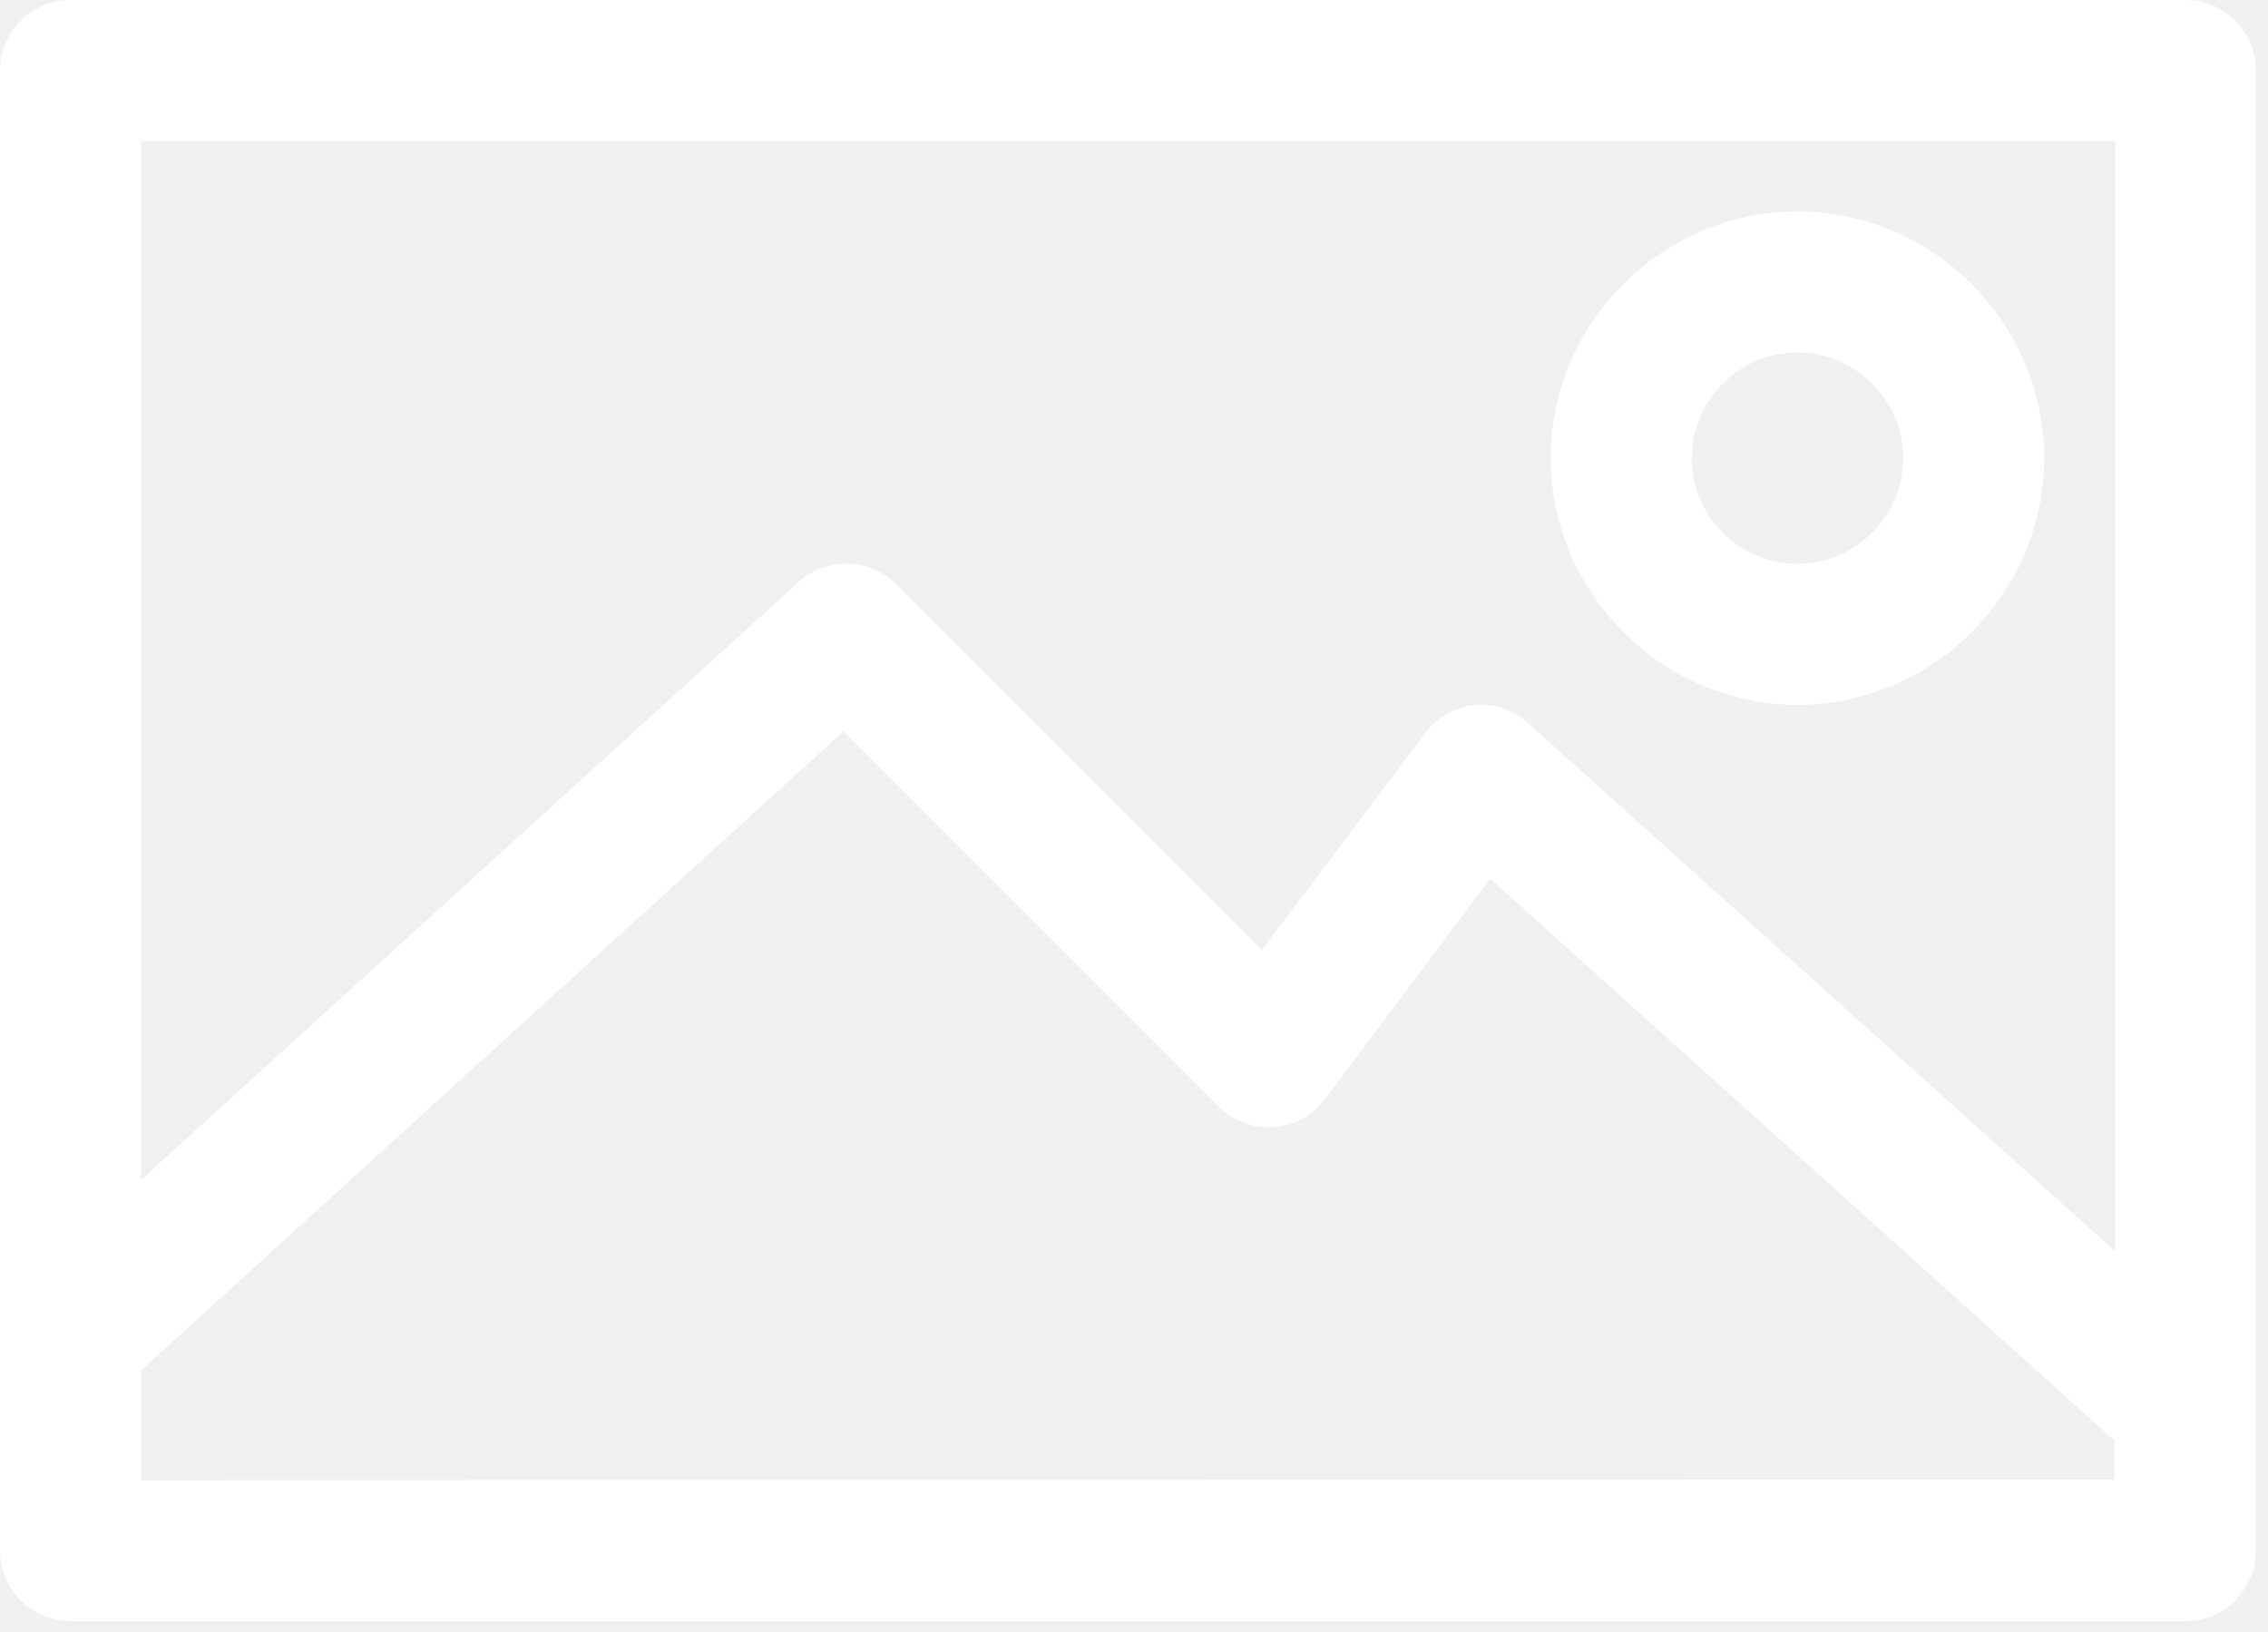
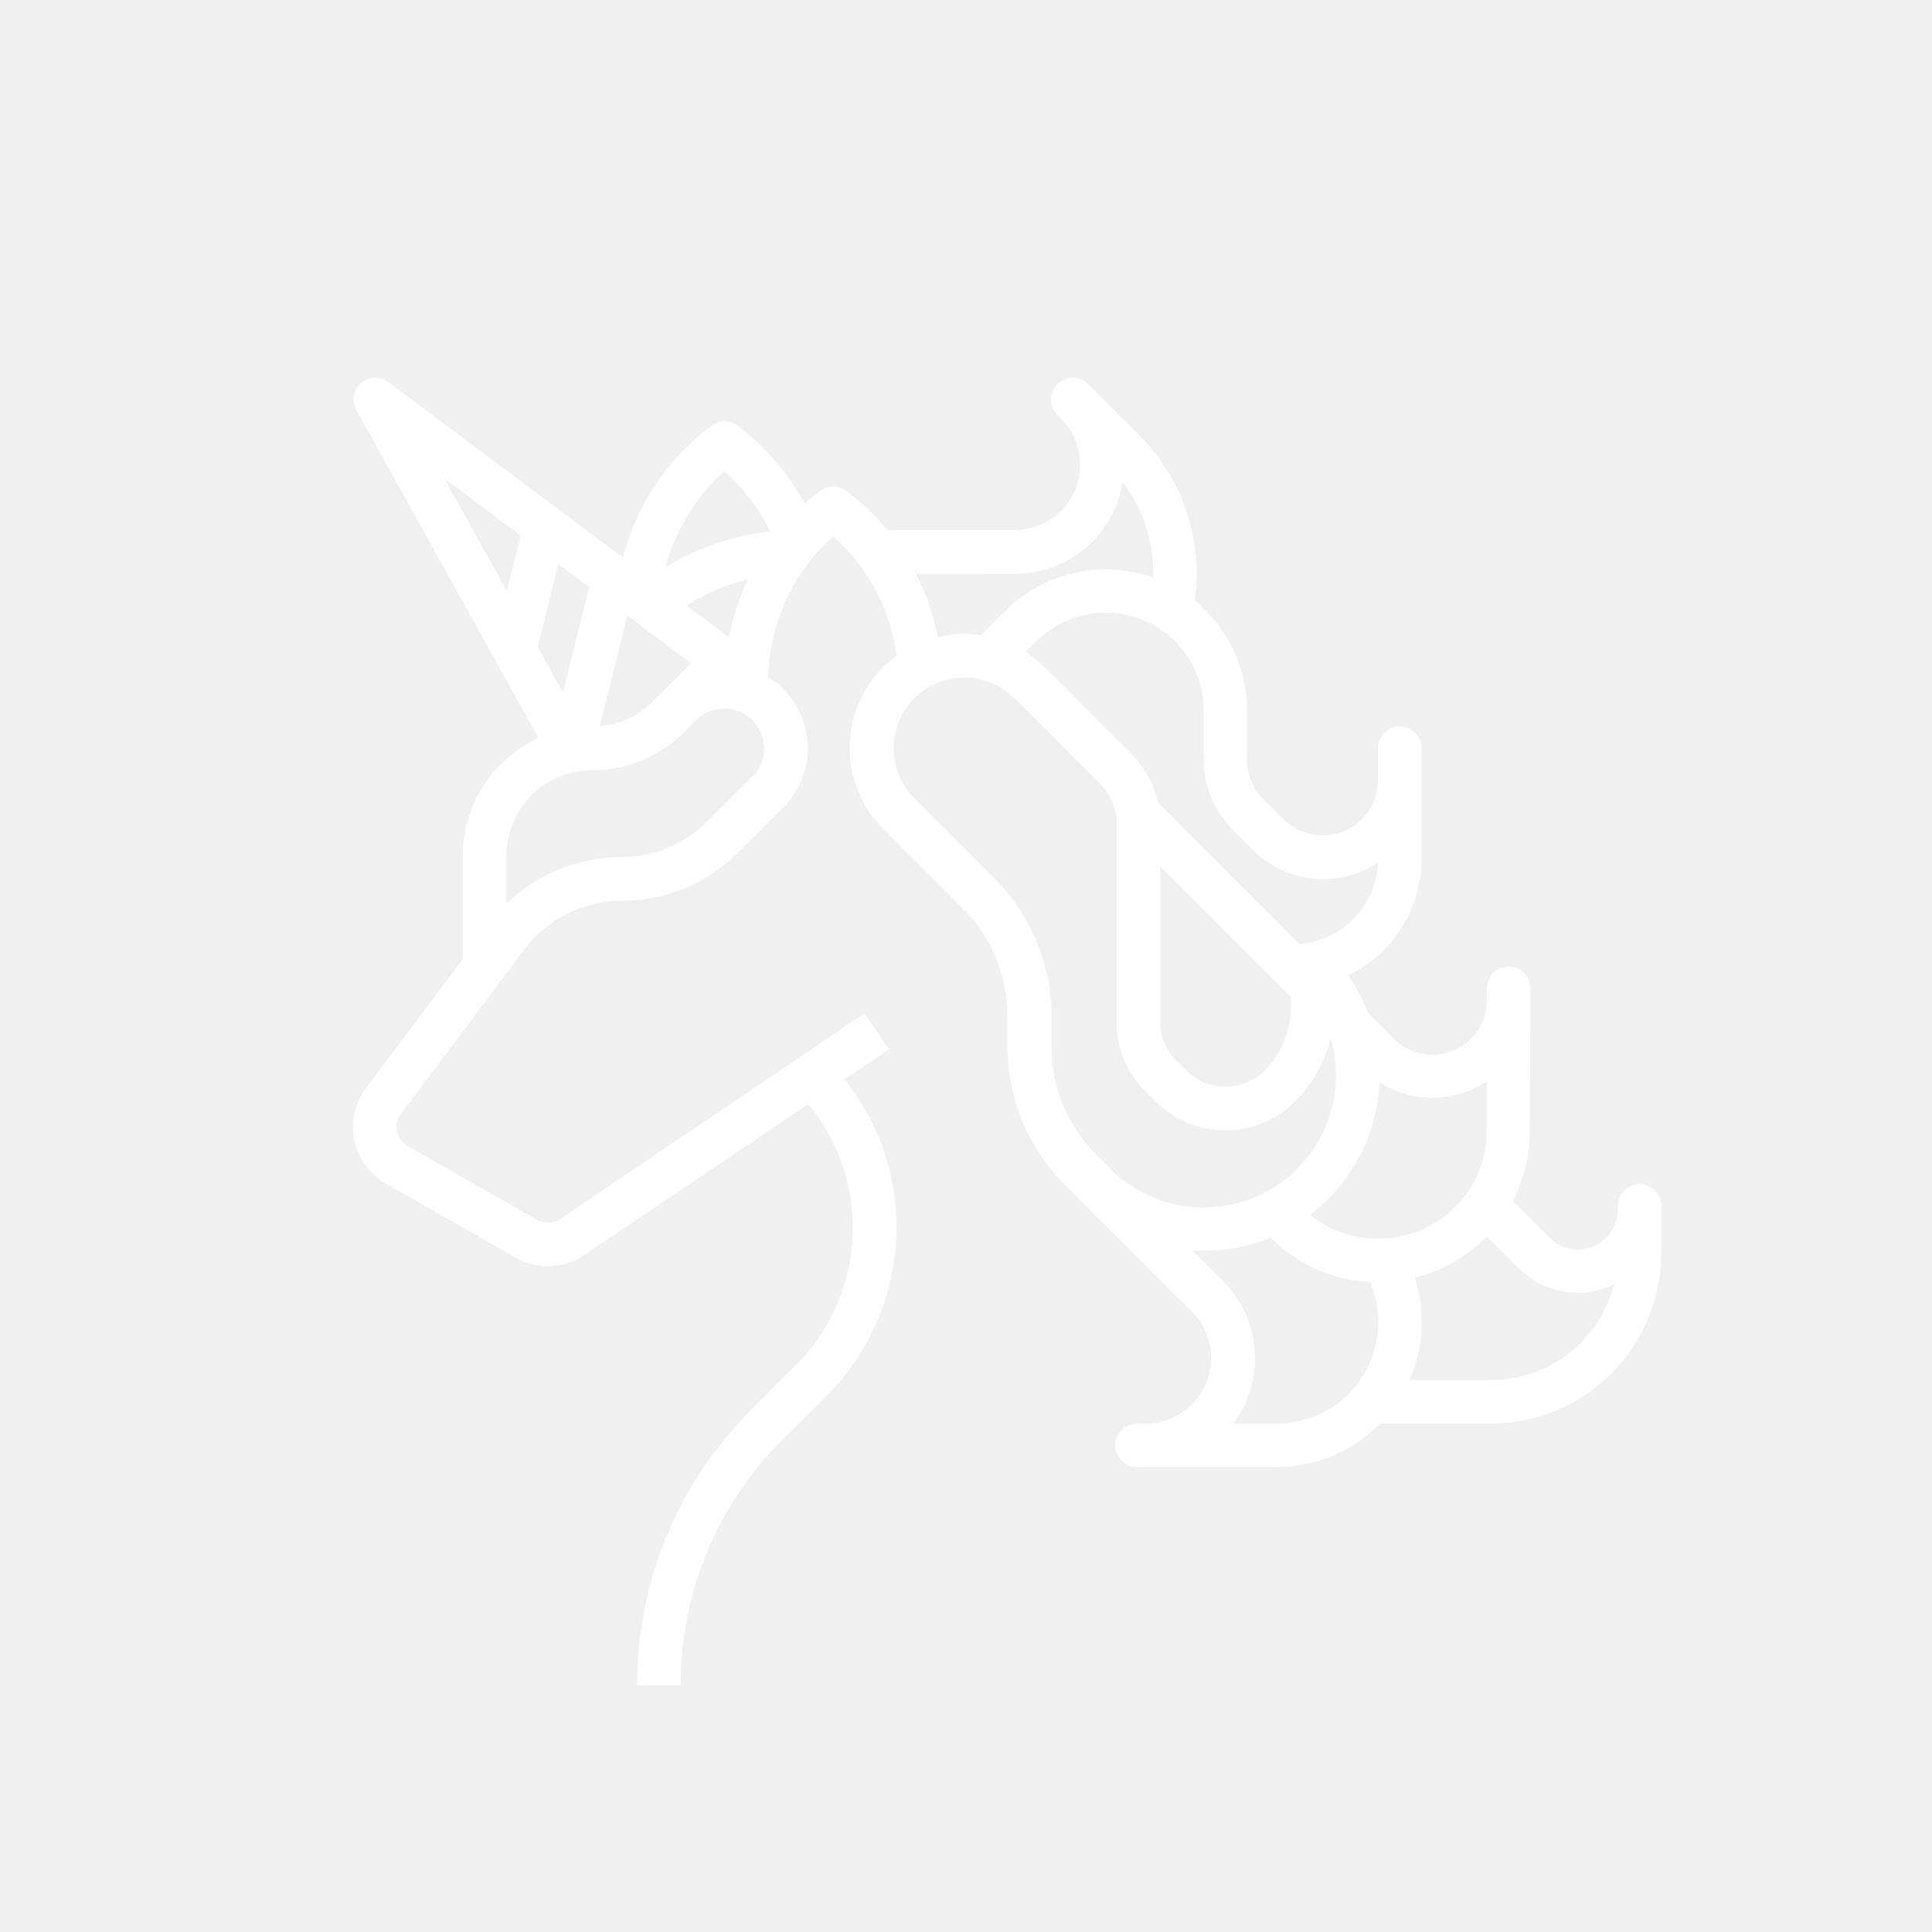
- <svg xmlns="http://www.w3.org/2000/svg" width="100%" height="100%" viewBox="0 0 139 100" version="1.1" xml:space="preserve" style="fill-rule:evenodd;clip-rule:evenodd;stroke-linejoin:round;stroke-miterlimit:2;">
-   <g transform="matrix(1,0,0,1,0,1.16279e-05)">
-     <g transform="matrix(1,0,0,1,-78.06,-99.18)">
-       <path d="M82.38,198.54L212,198.54C212.003,198.54 212.007,198.54 212.01,198.54C214.374,198.54 216.32,196.594 216.32,194.23C216.32,194.227 216.32,194.223 216.32,194.22L216.32,103.5C216.32,103.497 216.32,103.493 216.32,103.49C216.32,101.126 214.374,99.18 212.01,99.18C212.007,99.18 212.003,99.18 212,99.18L82.38,99.18C80.01,99.18 78.06,101.13 78.06,103.5L78.06,194.22C78.06,196.59 80.01,198.54 82.38,198.54ZM86.7,189.9L86.7,183.17L129.76,144L152.76,167C153.569,167.813 154.67,168.271 155.817,168.271C157.175,168.271 158.457,167.629 159.27,166.54L169.4,153.04L207.65,187.47L207.65,189.87L86.7,189.9ZM207.7,107.82L207.7,175.88L171.7,143.49C170.804,142.677 169.604,142.28 168.4,142.4C167.207,142.53 166.12,143.15 165.4,144.11L155.4,157.4L133,135C131.374,133.355 128.701,133.293 127,134.86L86.7,171.5L86.7,107.82L207.7,107.82Z" style="fill:white;fill-rule:nonzero;" />
-     </g>
-     <g transform="matrix(1,0,0,1,-78.06,-99.18)">
-       <path d="M188.22,142.38C196.515,142.38 203.34,135.555 203.34,127.26C203.34,118.965 196.515,112.14 188.22,112.14C179.925,112.14 173.1,118.965 173.1,127.26C173.105,135.553 179.927,142.375 188.22,142.38ZM188.22,120.78C191.775,120.78 194.7,123.705 194.7,127.26C194.7,130.815 191.775,133.74 188.22,133.74C184.665,133.74 181.74,130.815 181.74,127.26C181.74,123.705 184.665,120.78 188.22,120.78Z" style="fill:white;fill-rule:nonzero;" />
-     </g>
+ <svg xmlns="http://www.w3.org/2000/svg" id="Calque_1" data-name="Calque 1" viewBox="0 0 283.46 283.46">
+   <defs>
+     <style>.cls-1{fill:#fff;}</style>
+   </defs>
+   <g id="Out_line" data-name="Out line">
+     <path class="cls-1" d="M240.56,173.73a3.19,3.19,0,0,0-3.2,3.19h0v.54a5.85,5.85,0,0,1-10,4.14l-5.4-5.4a22,22,0,0,0,2.49-10.76l.09-18.17c0-.19,0-.38,0-.57V145a3.2,3.2,0,0,0-3.19-3.2h0a3.2,3.2,0,0,0-3.2,3.18v2.19a8,8,0,0,1-13.64,5.24l-3.79-3.79a25.51,25.51,0,0,0-2.9-5.52,19,19,0,0,0,10.75-17.12V109.78a3.2,3.2,0,0,0-6.4,0v4.68a8.1,8.1,0,0,1-13.84,5.73l-3-3a8,8,0,0,1-2.37-5.73v-7.22a20.88,20.88,0,0,0-6.09-14.7c-.51-.5-1-1-1.58-1.43a28.67,28.67,0,0,0-8.16-24.29l-7.49-7.49a3.2,3.2,0,0,0-4.53,4.52l.55.55a9.58,9.58,0,0,1,0,13.56h0a9.59,9.59,0,0,1-6.78,2.81H130.2a35.3,35.3,0,0,0-6-5.75,3.17,3.17,0,0,0-3.83,0c-.79.59-1.56,1.22-2.29,1.87a35.21,35.21,0,0,0-9.87-11.46,3.17,3.17,0,0,0-3.83,0,35.26,35.26,0,0,0-13,19.37L57,56.06a3.2,3.2,0,0,0-4.72,4.11L79,108.29A19,19,0,0,0,67.9,125.61v15.08L53.7,159.61A9.59,9.59,0,0,0,55.62,173a8.42,8.42,0,0,0,1,.67l19,10.83a9.51,9.51,0,0,0,10.12-.38L118.6,162a28.48,28.48,0,0,1-1.81,38.26l-6.55,6.56a56.85,56.85,0,0,0-16.76,40.47h6.39a50.53,50.53,0,0,1,14.89-36l6.56-6.55a34.86,34.86,0,0,0,2.6-46.38l6.52-4.39-3.58-5.3L82.19,178.85a3.2,3.2,0,0,1-3.37.13l-19-10.84a3.19,3.19,0,0,1-1.2-4.36,3.78,3.78,0,0,1,.22-.33l14.83-19.78,3.3-4.4a17.91,17.91,0,0,1,14.23-7.11,24,24,0,0,0,17.1-7.08l6.64-6.64a12.25,12.25,0,0,0,0-17.32,11.71,11.71,0,0,0-2.25-1.77A29,29,0,0,1,118.33,83l.09-.11a28.18,28.18,0,0,1,3.83-4.19,28.69,28.69,0,0,1,6.56,8.58,28.75,28.75,0,0,1,2.76,8.91,17.77,17.77,0,0,0-2,1.69,16.78,16.78,0,0,0,0,23.71l11.69,11.69a22.2,22.2,0,0,1,6.56,15.83v4.39a28.62,28.62,0,0,0,8.43,20.35l18.64,18.63a9.6,9.6,0,0,1-6.78,16.38H167a3.2,3.2,0,1,0,0,6.39H187.3a21.22,21.22,0,0,0,15.21-6.39h16.22a25,25,0,0,0,25-25h0v-6.94a3.2,3.2,0,0,0-3.2-3.2ZM92.05,90.32l9.35,7-3.77,3.76,0,0-1.76,1.76A12.47,12.47,0,0,1,88,106.53Zm8.69-1.48a29.61,29.61,0,0,1,9-3.82,35.16,35.16,0,0,0-2.8,8.46ZM74.37,86.7,65.18,70.17,76.4,78.59Zm4.54,8.18,3-12.13,4.54,3.41-3.85,15.43Zm31.49,19-6.64,6.65a17.72,17.72,0,0,1-12.58,5.21,24.33,24.33,0,0,0-16.89,6.87v-7A12.64,12.64,0,0,1,86.92,113a19,19,0,0,0,13.46-5.58l1.75-1.75a5.84,5.84,0,0,1,8.27,8.26ZM97.63,83.24a28.89,28.89,0,0,1,8.64-14.09A28.57,28.57,0,0,1,113,78,36,36,0,0,0,97.63,83.24Zm77.89,15.53a14.39,14.39,0,0,1,1.09,5.5v7.22a14.39,14.39,0,0,0,4.25,10.25l3,3a14.52,14.52,0,0,0,18.35,1.78,12.65,12.65,0,0,1-11.5,12l-20.82-20.81A14.57,14.57,0,0,0,166,110.6L153.29,97.92a16,16,0,0,0-2.81-2.25l1.57-1.57a14.4,14.4,0,0,1,23.47,4.67Zm13.88,47.51v1.48a13.18,13.18,0,0,1-3.86,9.32,8.11,8.11,0,0,1-11.46,0l-1.49-1.49a8,8,0,0,1-2.37-5.73V127.09ZM148.93,84.2a16,16,0,0,0,15.79-13.46,22.32,22.32,0,0,1,4.49,14,20.87,20.87,0,0,0-21.68,4.86L143.9,93.2a15.58,15.58,0,0,0-2.46-.18,17.16,17.16,0,0,0-3.85.44,34.62,34.62,0,0,0-3.06-9c-.05-.08-.09-.17-.13-.25Zm14,87.27-2.1-2.1a22.2,22.2,0,0,1-6.56-15.83v-4.39a28.62,28.62,0,0,0-8.43-20.35l-11.69-11.69a10.37,10.37,0,0,1,0-14.66h0a9.87,9.87,0,0,1,2.38-1.78,10.37,10.37,0,0,1,12.28,1.78l12.68,12.68a8.1,8.1,0,0,1,2.31,4.75.17.17,0,0,0,0,.07,6.85,6.85,0,0,1,0,.91v29a14.39,14.39,0,0,0,4.25,10.25l1.48,1.49a14.53,14.53,0,0,0,20.51,0,19.65,19.65,0,0,0,5.2-9.27,19.41,19.41,0,0,1-32.37,19.14Zm36.64,31c-.17.25-.35.5-.54.73s-.21.27-.32.41a14.9,14.9,0,0,1-11.37,5.26h-6.39a16,16,0,0,0-1.49-20.9l-4.51-4.51c.57,0,1.13.06,1.7.06a25.77,25.77,0,0,0,9.77-1.92,22.23,22.23,0,0,0,14.6,6.5,1.42,1.42,0,0,1,.08.18A14.88,14.88,0,0,1,199.53,202.5Zm2.66-20.73a15.82,15.82,0,0,1-10-3.49,25.76,25.76,0,0,0,10.16-19.47,14.45,14.45,0,0,0,15.72-.09l0,6.75v.09a15.57,15.57,0,0,1-4.59,11.52,15.89,15.89,0,0,1-10.69,4.68Zm29.71,15.28a18.48,18.48,0,0,1-13.17,5.45H206.81a21.23,21.23,0,0,0,.76-15,22.29,22.29,0,0,0,10.45-5.9c0-.06.11-.11.16-.16l4.68,4.68a12.23,12.23,0,0,0,13.92,2.39A18.53,18.53,0,0,1,231.9,197.05Z" />
  </g>
</svg>
